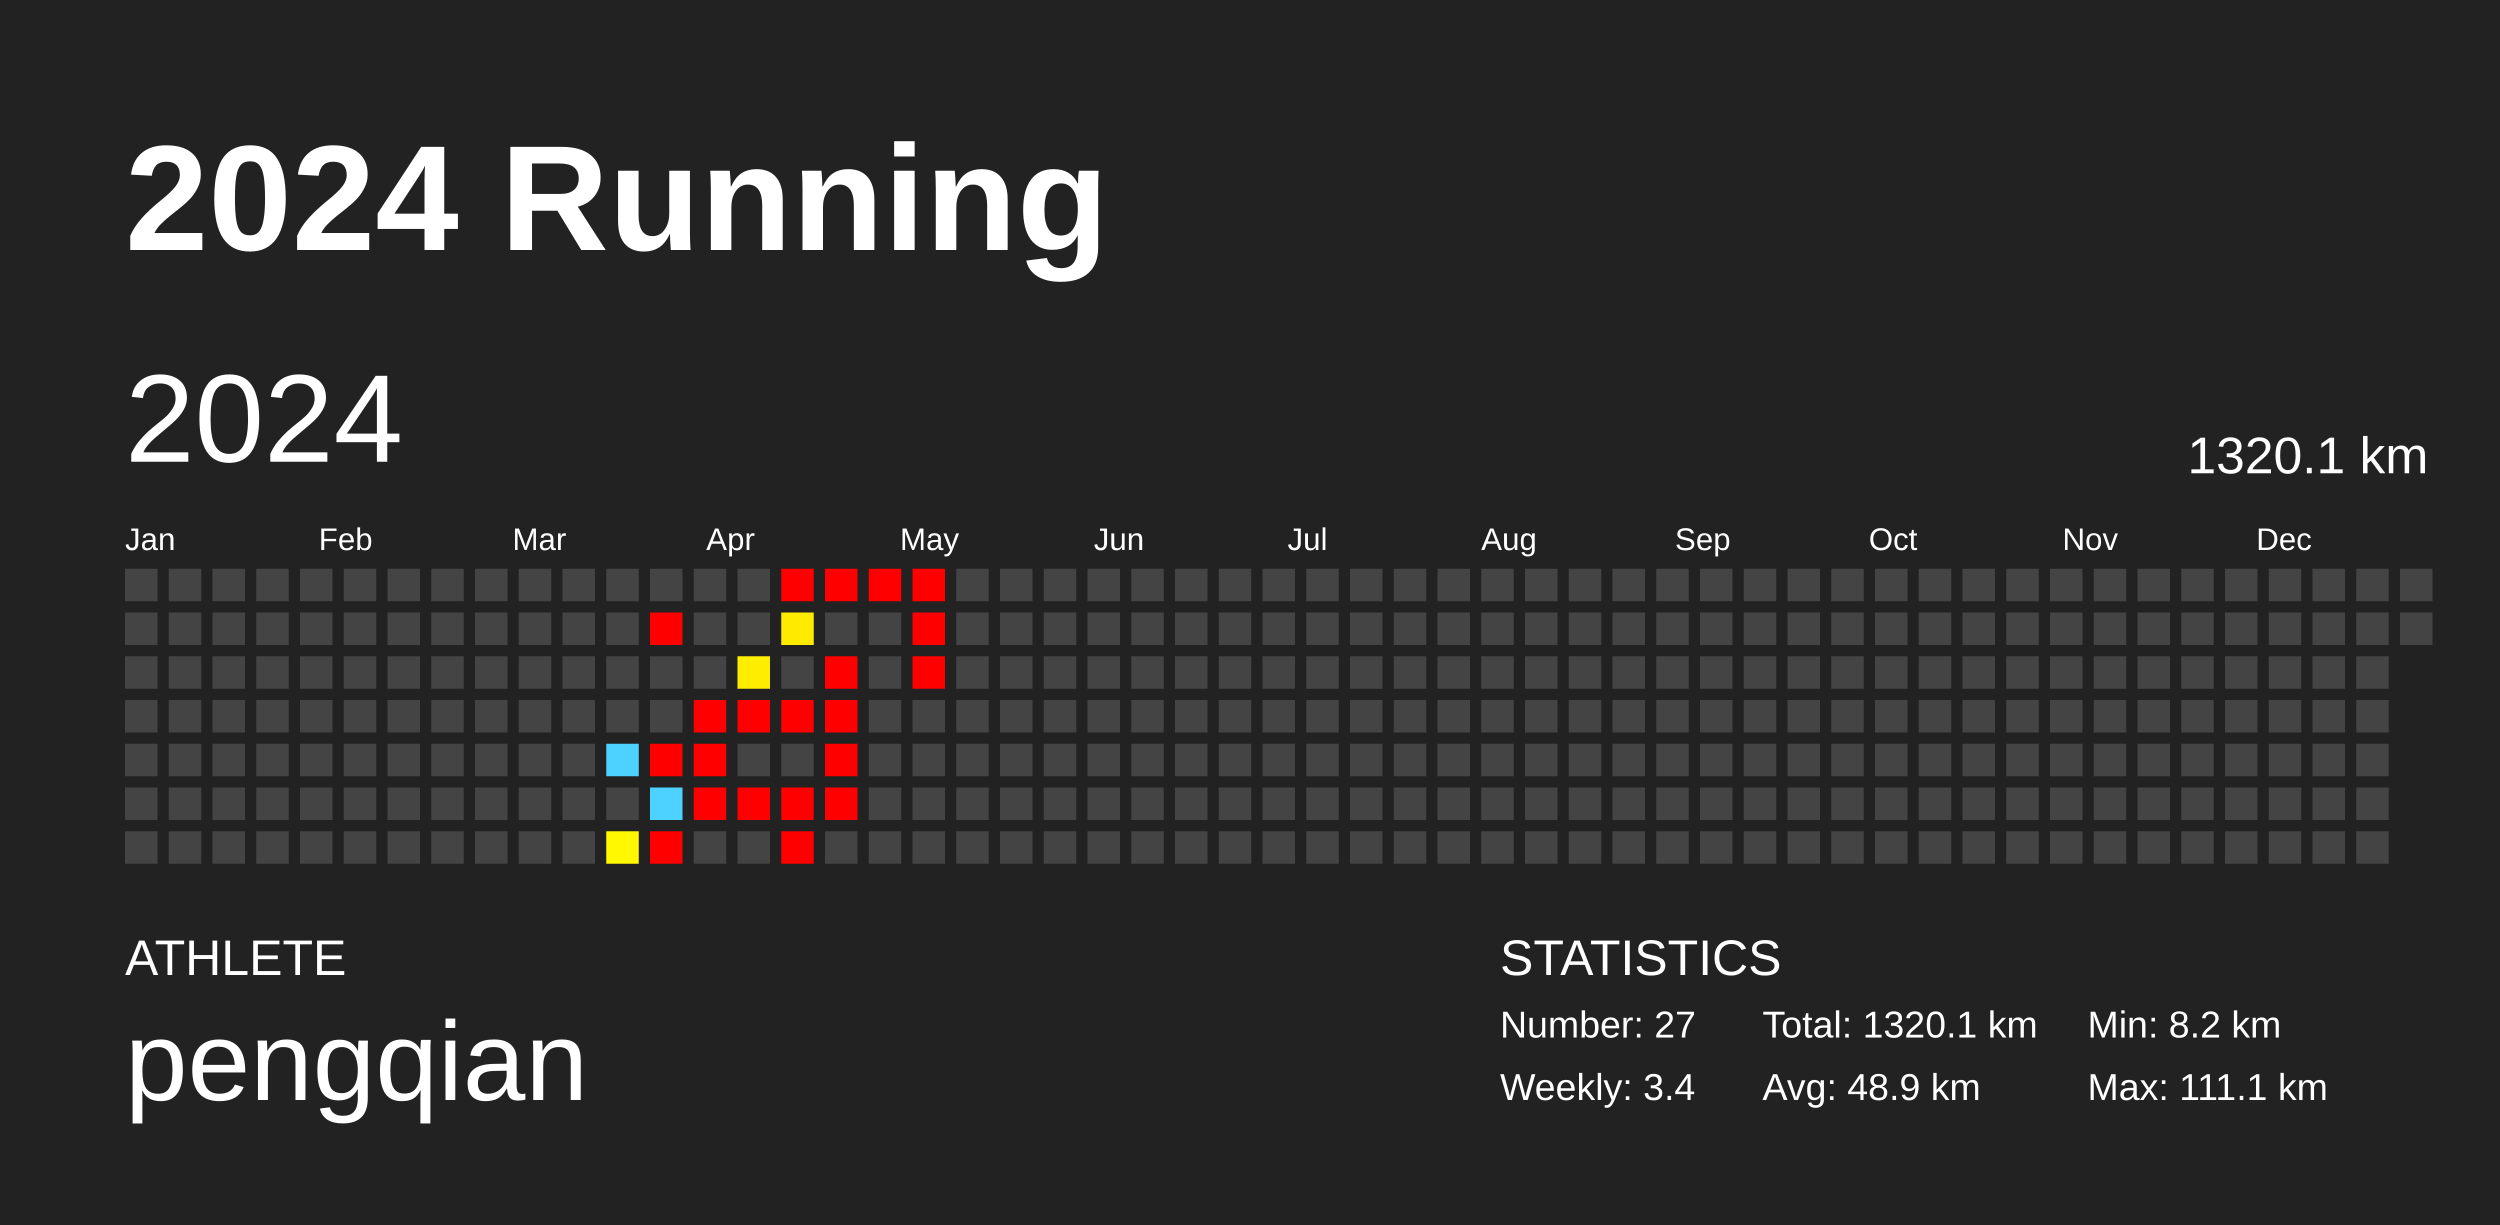
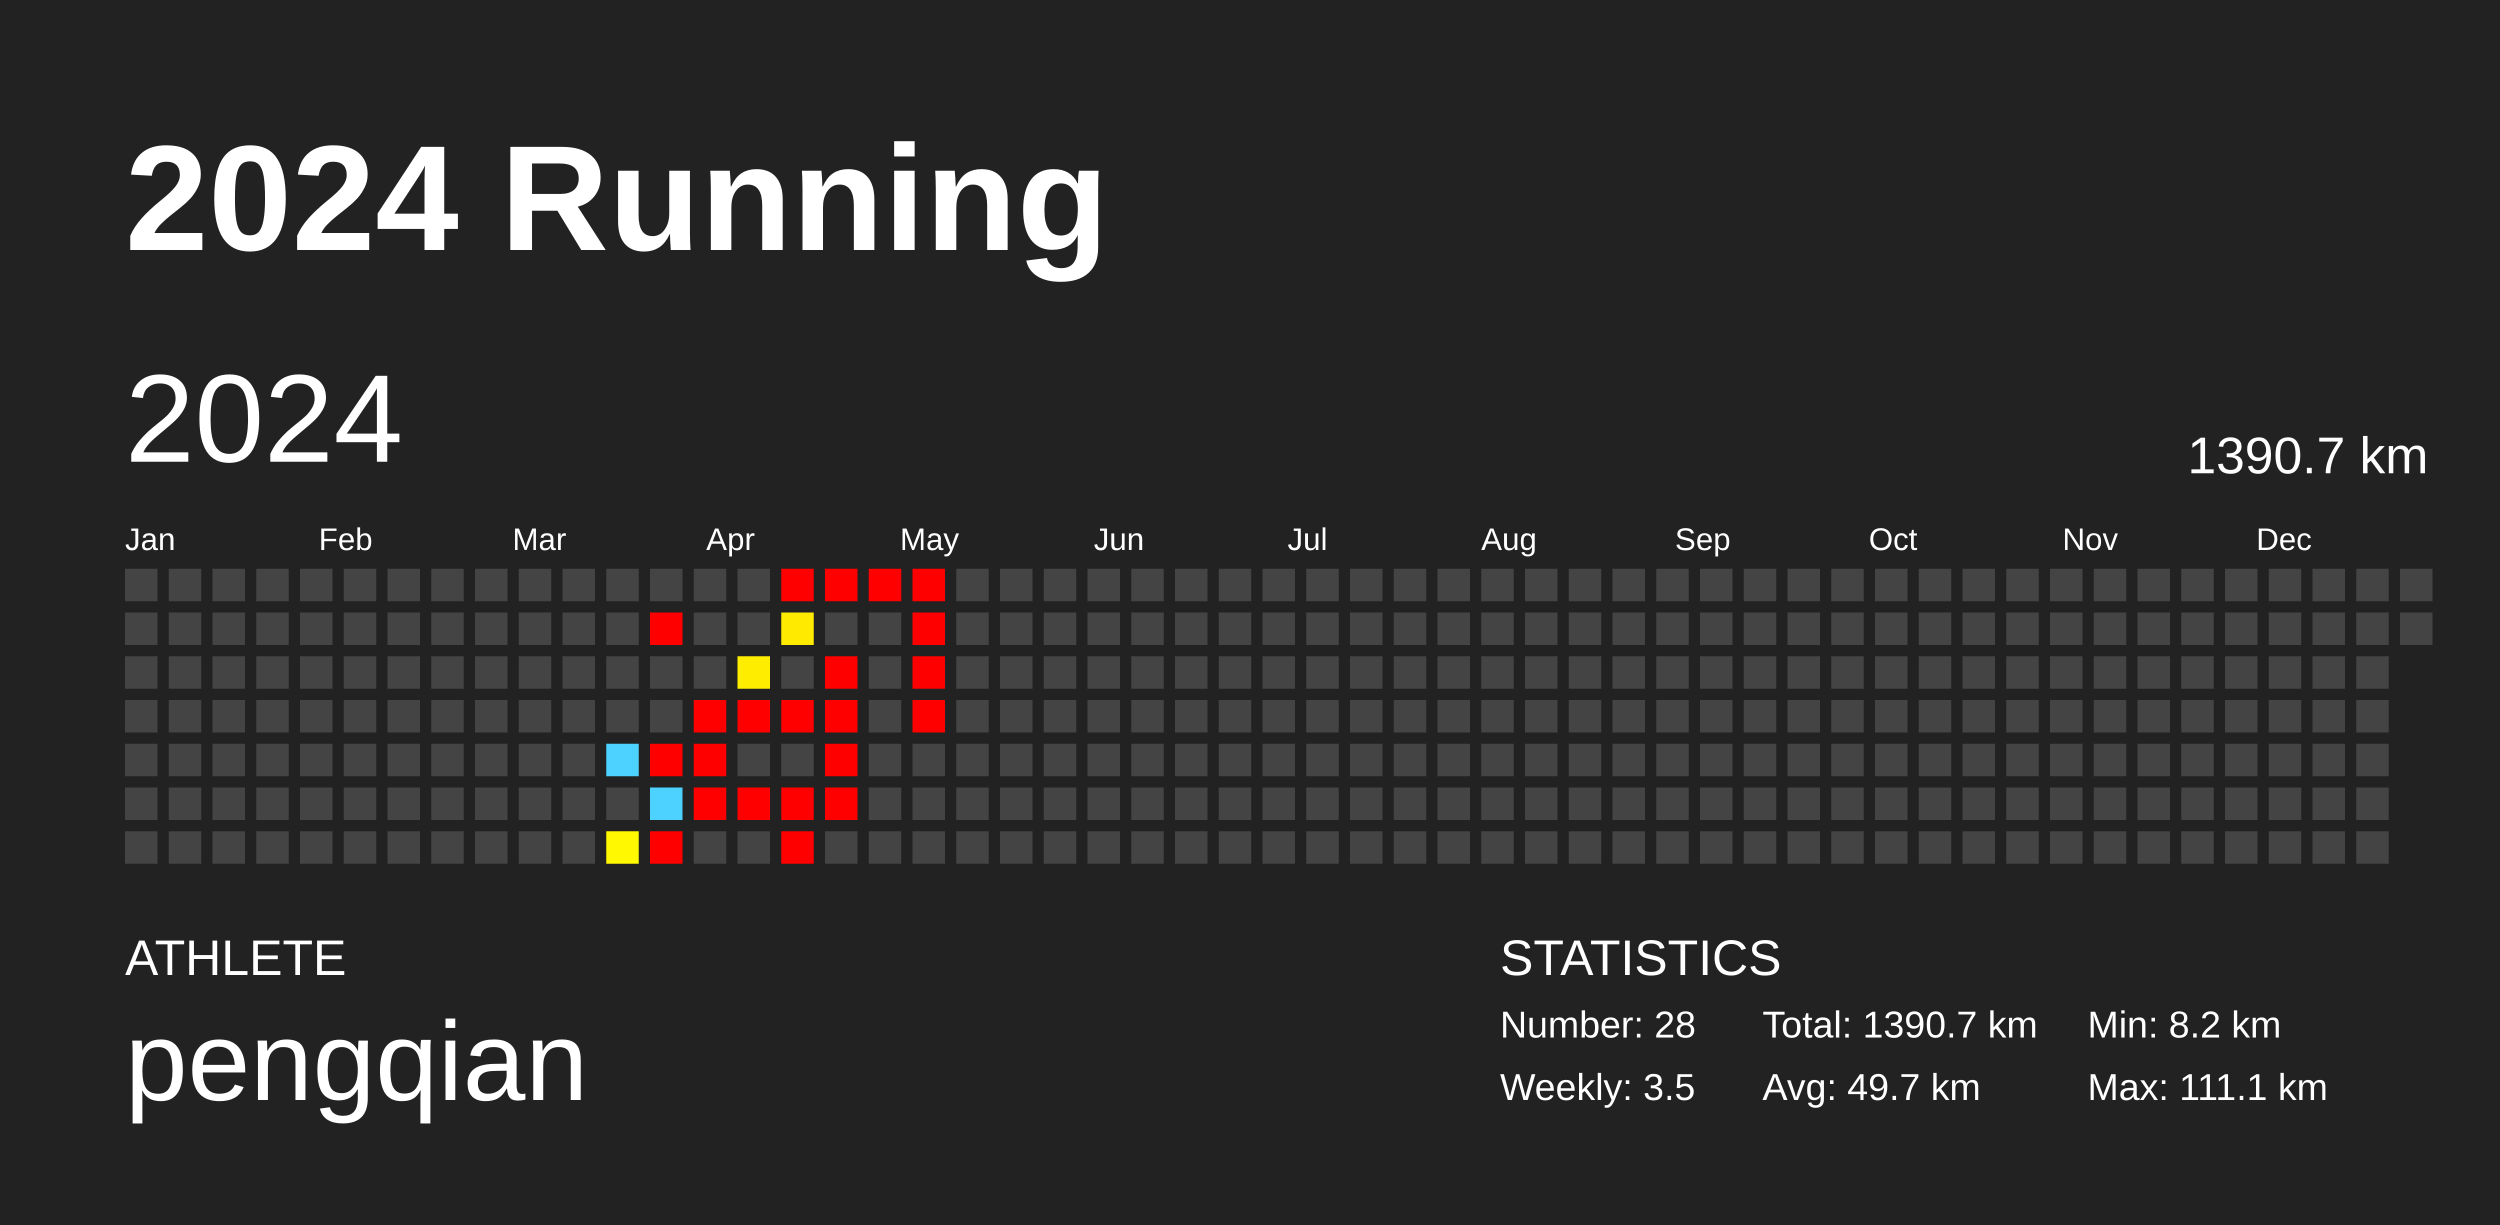
<svg xmlns="http://www.w3.org/2000/svg" baseProfile="full" height="98mm" version="1.1" viewBox="0,0,200,98" width="200mm">
  <defs />
  <rect fill="#222222" height="98" width="200" x="0" y="0" />
  <text fill="#FFFFFF" style="font-size:12px; font-family:Arial; font-weight:bold;" x="10" y="20">2024 Running</text>
  <text fill="#FFFFFF" style="font-size:4px; font-family:Arial" x="10" y="78">ATHLETE</text>
  <text fill="#FFFFFF" style="font-size:9px; font-family:Arial" x="10" y="88">pengqian</text>
  <text fill="#FFFFFF" style="font-size:4px; font-family:Arial" x="120" y="78">STATISTICS</text>
-   <text fill="#FFFFFF" style="font-size:3px; font-family:Arial" x="120" y="83">Number: 27</text>
-   <text fill="#FFFFFF" style="font-size:3px; font-family:Arial" x="120" y="88">Weekly: 3.4</text>
-   <text fill="#FFFFFF" style="font-size:3px; font-family:Arial" x="141" y="83">Total: 1320.1 km</text>
-   <text fill="#FFFFFF" style="font-size:3px; font-family:Arial" x="141" y="88">Avg: 48.9 km</text>
+   <text fill="#FFFFFF" style="font-size:3px; font-family:Arial" x="120" y="83">Number: 28</text>
+   <text fill="#FFFFFF" style="font-size:3px; font-family:Arial" x="120" y="88">Weekly: 3.5</text>
+   <text fill="#FFFFFF" style="font-size:3px; font-family:Arial" x="141" y="83">Total: 1390.7 km</text>
+   <text fill="#FFFFFF" style="font-size:3px; font-family:Arial" x="141" y="88">Avg: 49.7 km</text>
  <text fill="#FFFFFF" style="font-size:3px; font-family:Arial" x="167" y="83">Min: 8.2 km</text>
  <text fill="#FFFFFF" style="font-size:3px; font-family:Arial" x="167" y="88">Max: 111.1 km</text>
  <text dominant-baseline="hanging" fill="#FFFFFF" style="font-size:10.0px; font-family:Arial;" x="10" y="30">2024</text>
-   <text dominant-baseline="hanging" fill="#FFFFFF" style="font-size:4.125px; font-family:Arial;" x="175" y="35">1320.1 km</text>
+   <text dominant-baseline="hanging" fill="#FFFFFF" style="font-size:4.125px; font-family:Arial;" x="175" y="35">1390.7 km</text>
  <text fill="#FFFFFF" style="font-size:2.5px; font-family:Arial" x="10.0" y="44">Jan</text>
  <text fill="#FFFFFF" style="font-size:2.5px; font-family:Arial" x="25.5" y="44">Feb</text>
  <text fill="#FFFFFF" style="font-size:2.5px; font-family:Arial" x="41.0" y="44">Mar</text>
  <text fill="#FFFFFF" style="font-size:2.5px; font-family:Arial" x="56.5" y="44">Apr</text>
  <text fill="#FFFFFF" style="font-size:2.5px; font-family:Arial" x="72.0" y="44">May</text>
  <text fill="#FFFFFF" style="font-size:2.5px; font-family:Arial" x="87.5" y="44">Jun</text>
  <text fill="#FFFFFF" style="font-size:2.5px; font-family:Arial" x="103.0" y="44">Jul</text>
  <text fill="#FFFFFF" style="font-size:2.5px; font-family:Arial" x="118.5" y="44">Aug</text>
  <text fill="#FFFFFF" style="font-size:2.5px; font-family:Arial" x="134.0" y="44">Sep</text>
  <text fill="#FFFFFF" style="font-size:2.5px; font-family:Arial" x="149.5" y="44">Oct</text>
  <text fill="#FFFFFF" style="font-size:2.5px; font-family:Arial" x="165.0" y="44">Nov</text>
  <text fill="#FFFFFF" style="font-size:2.5px; font-family:Arial" x="180.5" y="44">Dec</text>
  <rect fill="#444444" height="2.6" width="2.6" x="10.0" y="45.5" />
  <rect fill="#444444" height="2.6" width="2.6" x="10.0" y="49.0" />
  <rect fill="#444444" height="2.6" width="2.6" x="10.0" y="52.5" />
  <rect fill="#444444" height="2.6" width="2.6" x="10.0" y="56.0" />
  <rect fill="#444444" height="2.6" width="2.6" x="10.0" y="59.5" />
  <rect fill="#444444" height="2.6" width="2.6" x="10.0" y="63.0" />
  <rect fill="#444444" height="2.6" width="2.6" x="10.0" y="66.5" />
  <rect fill="#444444" height="2.6" width="2.6" x="13.5" y="45.5" />
  <rect fill="#444444" height="2.6" width="2.6" x="13.5" y="49.0" />
  <rect fill="#444444" height="2.6" width="2.6" x="13.5" y="52.5" />
  <rect fill="#444444" height="2.6" width="2.6" x="13.5" y="56.0" />
  <rect fill="#444444" height="2.6" width="2.6" x="13.5" y="59.5" />
  <rect fill="#444444" height="2.6" width="2.6" x="13.5" y="63.0" />
  <rect fill="#444444" height="2.6" width="2.6" x="13.5" y="66.5" />
  <rect fill="#444444" height="2.6" width="2.6" x="17.0" y="45.5" />
  <rect fill="#444444" height="2.6" width="2.6" x="17.0" y="49.0" />
  <rect fill="#444444" height="2.6" width="2.6" x="17.0" y="52.5" />
  <rect fill="#444444" height="2.6" width="2.6" x="17.0" y="56.0" />
  <rect fill="#444444" height="2.6" width="2.6" x="17.0" y="59.5" />
  <rect fill="#444444" height="2.6" width="2.6" x="17.0" y="63.0" />
  <rect fill="#444444" height="2.6" width="2.6" x="17.0" y="66.5" />
  <rect fill="#444444" height="2.6" width="2.6" x="20.5" y="45.5" />
  <rect fill="#444444" height="2.6" width="2.6" x="20.5" y="49.0" />
  <rect fill="#444444" height="2.6" width="2.6" x="20.5" y="52.5" />
  <rect fill="#444444" height="2.6" width="2.6" x="20.5" y="56.0" />
  <rect fill="#444444" height="2.6" width="2.6" x="20.5" y="59.5" />
  <rect fill="#444444" height="2.6" width="2.6" x="20.5" y="63.0" />
  <rect fill="#444444" height="2.6" width="2.6" x="20.5" y="66.5" />
  <rect fill="#444444" height="2.6" width="2.6" x="24.0" y="45.5" />
  <rect fill="#444444" height="2.6" width="2.6" x="24.0" y="49.0" />
  <rect fill="#444444" height="2.6" width="2.6" x="24.0" y="52.5" />
  <rect fill="#444444" height="2.6" width="2.6" x="24.0" y="56.0" />
  <rect fill="#444444" height="2.6" width="2.6" x="24.0" y="59.5" />
  <rect fill="#444444" height="2.6" width="2.6" x="24.0" y="63.0" />
  <rect fill="#444444" height="2.6" width="2.6" x="24.0" y="66.5" />
  <rect fill="#444444" height="2.6" width="2.6" x="27.5" y="45.5" />
  <rect fill="#444444" height="2.6" width="2.6" x="27.5" y="49.0" />
  <rect fill="#444444" height="2.6" width="2.6" x="27.5" y="52.5" />
  <rect fill="#444444" height="2.6" width="2.6" x="27.5" y="56.0" />
  <rect fill="#444444" height="2.6" width="2.6" x="27.5" y="59.5" />
  <rect fill="#444444" height="2.6" width="2.6" x="27.5" y="63.0" />
  <rect fill="#444444" height="2.6" width="2.6" x="27.5" y="66.5" />
  <rect fill="#444444" height="2.6" width="2.6" x="31.0" y="45.5" />
  <rect fill="#444444" height="2.6" width="2.6" x="31.0" y="49.0" />
  <rect fill="#444444" height="2.6" width="2.6" x="31.0" y="52.5" />
  <rect fill="#444444" height="2.6" width="2.6" x="31.0" y="56.0" />
  <rect fill="#444444" height="2.6" width="2.6" x="31.0" y="59.5" />
  <rect fill="#444444" height="2.6" width="2.6" x="31.0" y="63.0" />
  <rect fill="#444444" height="2.6" width="2.6" x="31.0" y="66.5" />
  <rect fill="#444444" height="2.6" width="2.6" x="34.5" y="45.5" />
  <rect fill="#444444" height="2.6" width="2.6" x="34.5" y="49.0" />
  <rect fill="#444444" height="2.6" width="2.6" x="34.5" y="52.5" />
  <rect fill="#444444" height="2.6" width="2.6" x="34.5" y="56.0" />
  <rect fill="#444444" height="2.6" width="2.6" x="34.5" y="59.5" />
  <rect fill="#444444" height="2.6" width="2.6" x="34.5" y="63.0" />
  <rect fill="#444444" height="2.6" width="2.6" x="34.5" y="66.5" />
  <rect fill="#444444" height="2.6" width="2.6" x="38.0" y="45.5" />
  <rect fill="#444444" height="2.6" width="2.6" x="38.0" y="49.0" />
  <rect fill="#444444" height="2.6" width="2.6" x="38.0" y="52.5" />
  <rect fill="#444444" height="2.6" width="2.6" x="38.0" y="56.0" />
  <rect fill="#444444" height="2.6" width="2.6" x="38.0" y="59.5" />
  <rect fill="#444444" height="2.6" width="2.6" x="38.0" y="63.0" />
  <rect fill="#444444" height="2.6" width="2.6" x="38.0" y="66.5" />
  <rect fill="#444444" height="2.6" width="2.6" x="41.5" y="45.5" />
  <rect fill="#444444" height="2.6" width="2.6" x="41.5" y="49.0" />
  <rect fill="#444444" height="2.6" width="2.6" x="41.5" y="52.5" />
  <rect fill="#444444" height="2.6" width="2.6" x="41.5" y="56.0" />
  <rect fill="#444444" height="2.6" width="2.6" x="41.5" y="59.5" />
  <rect fill="#444444" height="2.6" width="2.6" x="41.5" y="63.0" />
  <rect fill="#444444" height="2.6" width="2.6" x="41.5" y="66.5" />
  <rect fill="#444444" height="2.6" width="2.6" x="45.0" y="45.5" />
  <rect fill="#444444" height="2.6" width="2.6" x="45.0" y="49.0" />
  <rect fill="#444444" height="2.6" width="2.6" x="45.0" y="52.5" />
  <rect fill="#444444" height="2.6" width="2.6" x="45.0" y="56.0" />
  <rect fill="#444444" height="2.6" width="2.6" x="45.0" y="59.5" />
  <rect fill="#444444" height="2.6" width="2.6" x="45.0" y="63.0" />
  <rect fill="#444444" height="2.6" width="2.6" x="45.0" y="66.5" />
  <rect fill="#444444" height="2.6" width="2.6" x="48.5" y="45.5" />
  <rect fill="#444444" height="2.6" width="2.6" x="48.5" y="49.0" />
  <rect fill="#444444" height="2.6" width="2.6" x="48.5" y="52.5" />
  <rect fill="#444444" height="2.6" width="2.6" x="48.5" y="56.0" />
  <rect fill="#4dd2ff" height="2.6" width="2.6" x="48.5" y="59.5" />
  <rect fill="#444444" height="2.6" width="2.6" x="48.5" y="63.0" />
  <rect fill="#fff800" height="2.6" width="2.6" x="48.5" y="66.5" />
  <rect fill="#444444" height="2.6" width="2.6" x="52.0" y="45.5" />
  <rect fill="red" height="2.6" width="2.6" x="52.0" y="49.0" />
  <rect fill="#444444" height="2.6" width="2.6" x="52.0" y="52.5" />
  <rect fill="#444444" height="2.6" width="2.6" x="52.0" y="56.0" />
  <rect fill="red" height="2.6" width="2.6" x="52.0" y="59.5" />
  <rect fill="#4dd2ff" height="2.6" width="2.6" x="52.0" y="63.0" />
  <rect fill="red" height="2.6" width="2.6" x="52.0" y="66.5" />
  <rect fill="#444444" height="2.6" width="2.6" x="55.5" y="45.5" />
  <rect fill="#444444" height="2.6" width="2.6" x="55.5" y="49.0" />
  <rect fill="#444444" height="2.6" width="2.6" x="55.5" y="52.5" />
  <rect fill="red" height="2.6" width="2.6" x="55.5" y="56.0" />
  <rect fill="red" height="2.6" width="2.6" x="55.5" y="59.5" />
  <rect fill="red" height="2.6" width="2.6" x="55.5" y="63.0" />
  <rect fill="#444444" height="2.6" width="2.6" x="55.5" y="66.5" />
  <rect fill="#444444" height="2.6" width="2.6" x="59.0" y="45.5" />
  <rect fill="#444444" height="2.6" width="2.6" x="59.0" y="49.0" />
  <rect fill="#ffed00" height="2.6" width="2.6" x="59.0" y="52.5" />
  <rect fill="red" height="2.6" width="2.6" x="59.0" y="56.0" />
  <rect fill="#444444" height="2.6" width="2.6" x="59.0" y="59.5" />
  <rect fill="red" height="2.6" width="2.6" x="59.0" y="63.0" />
  <rect fill="#444444" height="2.6" width="2.6" x="59.0" y="66.5" />
  <rect fill="red" height="2.6" width="2.6" x="62.5" y="45.5" />
  <rect fill="#ffea00" height="2.6" width="2.6" x="62.5" y="49.0" />
  <rect fill="#444444" height="2.6" width="2.6" x="62.5" y="52.5" />
  <rect fill="red" height="2.6" width="2.6" x="62.5" y="56.0" />
  <rect fill="#444444" height="2.6" width="2.6" x="62.5" y="59.5" />
  <rect fill="red" height="2.6" width="2.6" x="62.5" y="63.0" />
  <rect fill="red" height="2.6" width="2.6" x="62.5" y="66.5" />
  <rect fill="red" height="2.6" width="2.6" x="66.0" y="45.5" />
  <rect fill="#444444" height="2.6" width="2.6" x="66.0" y="49.0" />
  <rect fill="red" height="2.6" width="2.6" x="66.0" y="52.5" />
  <rect fill="red" height="2.6" width="2.6" x="66.0" y="56.0" />
  <rect fill="red" height="2.6" width="2.6" x="66.0" y="59.5" />
  <rect fill="red" height="2.6" width="2.6" x="66.0" y="63.0" />
  <rect fill="#444444" height="2.6" width="2.6" x="66.0" y="66.5" />
  <rect fill="red" height="2.6" width="2.6" x="69.5" y="45.5" />
  <rect fill="#444444" height="2.6" width="2.6" x="69.5" y="49.0" />
  <rect fill="#444444" height="2.6" width="2.6" x="69.5" y="52.5" />
  <rect fill="#444444" height="2.6" width="2.6" x="69.5" y="56.0" />
  <rect fill="#444444" height="2.6" width="2.6" x="69.5" y="59.5" />
  <rect fill="#444444" height="2.6" width="2.6" x="69.5" y="63.0" />
  <rect fill="#444444" height="2.6" width="2.6" x="69.5" y="66.5" />
  <rect fill="red" height="2.6" width="2.6" x="73.0" y="45.5" />
  <rect fill="red" height="2.6" width="2.6" x="73.0" y="49.0" />
  <rect fill="red" height="2.6" width="2.6" x="73.0" y="52.5" />
-   <rect fill="#444444" height="2.6" width="2.6" x="73.0" y="56.0" />
+   <rect fill="red" height="2.6" width="2.6" x="73.0" y="56.0" />
  <rect fill="#444444" height="2.6" width="2.6" x="73.0" y="59.5" />
  <rect fill="#444444" height="2.6" width="2.6" x="73.0" y="63.0" />
  <rect fill="#444444" height="2.6" width="2.6" x="73.0" y="66.5" />
  <rect fill="#444444" height="2.6" width="2.6" x="76.5" y="45.5" />
  <rect fill="#444444" height="2.6" width="2.6" x="76.5" y="49.0" />
  <rect fill="#444444" height="2.6" width="2.6" x="76.5" y="52.5" />
  <rect fill="#444444" height="2.6" width="2.6" x="76.5" y="56.0" />
  <rect fill="#444444" height="2.6" width="2.6" x="76.5" y="59.5" />
  <rect fill="#444444" height="2.6" width="2.6" x="76.5" y="63.0" />
  <rect fill="#444444" height="2.6" width="2.6" x="76.5" y="66.5" />
  <rect fill="#444444" height="2.6" width="2.6" x="80.0" y="45.5" />
  <rect fill="#444444" height="2.6" width="2.6" x="80.0" y="49.0" />
  <rect fill="#444444" height="2.6" width="2.6" x="80.0" y="52.5" />
  <rect fill="#444444" height="2.6" width="2.6" x="80.0" y="56.0" />
  <rect fill="#444444" height="2.6" width="2.6" x="80.0" y="59.5" />
  <rect fill="#444444" height="2.6" width="2.6" x="80.0" y="63.0" />
  <rect fill="#444444" height="2.6" width="2.6" x="80.0" y="66.5" />
  <rect fill="#444444" height="2.6" width="2.6" x="83.5" y="45.5" />
  <rect fill="#444444" height="2.6" width="2.6" x="83.5" y="49.0" />
  <rect fill="#444444" height="2.6" width="2.6" x="83.5" y="52.5" />
  <rect fill="#444444" height="2.6" width="2.6" x="83.5" y="56.0" />
  <rect fill="#444444" height="2.6" width="2.6" x="83.5" y="59.5" />
  <rect fill="#444444" height="2.6" width="2.6" x="83.5" y="63.0" />
  <rect fill="#444444" height="2.6" width="2.6" x="83.5" y="66.5" />
  <rect fill="#444444" height="2.6" width="2.6" x="87.0" y="45.5" />
  <rect fill="#444444" height="2.6" width="2.6" x="87.0" y="49.0" />
  <rect fill="#444444" height="2.6" width="2.6" x="87.0" y="52.5" />
  <rect fill="#444444" height="2.6" width="2.6" x="87.0" y="56.0" />
  <rect fill="#444444" height="2.6" width="2.6" x="87.0" y="59.5" />
  <rect fill="#444444" height="2.6" width="2.6" x="87.0" y="63.0" />
  <rect fill="#444444" height="2.6" width="2.6" x="87.0" y="66.5" />
  <rect fill="#444444" height="2.6" width="2.6" x="90.5" y="45.5" />
  <rect fill="#444444" height="2.6" width="2.6" x="90.5" y="49.0" />
  <rect fill="#444444" height="2.6" width="2.6" x="90.5" y="52.5" />
  <rect fill="#444444" height="2.6" width="2.6" x="90.5" y="56.0" />
  <rect fill="#444444" height="2.6" width="2.6" x="90.5" y="59.5" />
  <rect fill="#444444" height="2.6" width="2.6" x="90.5" y="63.0" />
  <rect fill="#444444" height="2.6" width="2.6" x="90.5" y="66.5" />
  <rect fill="#444444" height="2.6" width="2.6" x="94.0" y="45.5" />
  <rect fill="#444444" height="2.6" width="2.6" x="94.0" y="49.0" />
  <rect fill="#444444" height="2.6" width="2.6" x="94.0" y="52.5" />
  <rect fill="#444444" height="2.6" width="2.6" x="94.0" y="56.0" />
  <rect fill="#444444" height="2.6" width="2.6" x="94.0" y="59.5" />
  <rect fill="#444444" height="2.6" width="2.6" x="94.0" y="63.0" />
  <rect fill="#444444" height="2.6" width="2.6" x="94.0" y="66.5" />
  <rect fill="#444444" height="2.6" width="2.6" x="97.5" y="45.5" />
  <rect fill="#444444" height="2.6" width="2.6" x="97.5" y="49.0" />
  <rect fill="#444444" height="2.6" width="2.6" x="97.5" y="52.5" />
  <rect fill="#444444" height="2.6" width="2.6" x="97.5" y="56.0" />
  <rect fill="#444444" height="2.6" width="2.6" x="97.5" y="59.5" />
  <rect fill="#444444" height="2.6" width="2.6" x="97.5" y="63.0" />
  <rect fill="#444444" height="2.6" width="2.6" x="97.5" y="66.5" />
  <rect fill="#444444" height="2.6" width="2.6" x="101.0" y="45.5" />
  <rect fill="#444444" height="2.6" width="2.6" x="101.0" y="49.0" />
  <rect fill="#444444" height="2.6" width="2.6" x="101.0" y="52.5" />
  <rect fill="#444444" height="2.6" width="2.6" x="101.0" y="56.0" />
  <rect fill="#444444" height="2.6" width="2.6" x="101.0" y="59.5" />
  <rect fill="#444444" height="2.6" width="2.6" x="101.0" y="63.0" />
  <rect fill="#444444" height="2.6" width="2.6" x="101.0" y="66.5" />
  <rect fill="#444444" height="2.6" width="2.6" x="104.5" y="45.5" />
  <rect fill="#444444" height="2.6" width="2.6" x="104.5" y="49.0" />
  <rect fill="#444444" height="2.6" width="2.6" x="104.5" y="52.5" />
  <rect fill="#444444" height="2.6" width="2.6" x="104.5" y="56.0" />
  <rect fill="#444444" height="2.6" width="2.6" x="104.5" y="59.5" />
  <rect fill="#444444" height="2.6" width="2.6" x="104.5" y="63.0" />
  <rect fill="#444444" height="2.6" width="2.6" x="104.5" y="66.5" />
  <rect fill="#444444" height="2.6" width="2.6" x="108.0" y="45.5" />
  <rect fill="#444444" height="2.6" width="2.6" x="108.0" y="49.0" />
  <rect fill="#444444" height="2.6" width="2.6" x="108.0" y="52.5" />
  <rect fill="#444444" height="2.6" width="2.6" x="108.0" y="56.0" />
  <rect fill="#444444" height="2.6" width="2.6" x="108.0" y="59.5" />
  <rect fill="#444444" height="2.6" width="2.6" x="108.0" y="63.0" />
  <rect fill="#444444" height="2.6" width="2.6" x="108.0" y="66.5" />
  <rect fill="#444444" height="2.6" width="2.6" x="111.5" y="45.5" />
  <rect fill="#444444" height="2.6" width="2.6" x="111.5" y="49.0" />
  <rect fill="#444444" height="2.6" width="2.6" x="111.5" y="52.5" />
  <rect fill="#444444" height="2.6" width="2.6" x="111.5" y="56.0" />
  <rect fill="#444444" height="2.6" width="2.6" x="111.5" y="59.5" />
  <rect fill="#444444" height="2.6" width="2.6" x="111.5" y="63.0" />
  <rect fill="#444444" height="2.6" width="2.6" x="111.5" y="66.5" />
  <rect fill="#444444" height="2.6" width="2.6" x="115.0" y="45.5" />
  <rect fill="#444444" height="2.6" width="2.6" x="115.0" y="49.0" />
  <rect fill="#444444" height="2.6" width="2.6" x="115.0" y="52.5" />
  <rect fill="#444444" height="2.6" width="2.6" x="115.0" y="56.0" />
  <rect fill="#444444" height="2.6" width="2.6" x="115.0" y="59.5" />
  <rect fill="#444444" height="2.6" width="2.6" x="115.0" y="63.0" />
  <rect fill="#444444" height="2.6" width="2.6" x="115.0" y="66.5" />
  <rect fill="#444444" height="2.6" width="2.6" x="118.5" y="45.5" />
  <rect fill="#444444" height="2.6" width="2.6" x="118.5" y="49.0" />
  <rect fill="#444444" height="2.6" width="2.6" x="118.5" y="52.5" />
  <rect fill="#444444" height="2.6" width="2.6" x="118.5" y="56.0" />
  <rect fill="#444444" height="2.6" width="2.6" x="118.5" y="59.5" />
  <rect fill="#444444" height="2.6" width="2.6" x="118.5" y="63.0" />
  <rect fill="#444444" height="2.6" width="2.6" x="118.5" y="66.5" />
  <rect fill="#444444" height="2.6" width="2.6" x="122.0" y="45.5" />
  <rect fill="#444444" height="2.6" width="2.6" x="122.0" y="49.0" />
  <rect fill="#444444" height="2.6" width="2.6" x="122.0" y="52.5" />
  <rect fill="#444444" height="2.6" width="2.6" x="122.0" y="56.0" />
  <rect fill="#444444" height="2.6" width="2.6" x="122.0" y="59.5" />
  <rect fill="#444444" height="2.6" width="2.6" x="122.0" y="63.0" />
  <rect fill="#444444" height="2.6" width="2.6" x="122.0" y="66.5" />
  <rect fill="#444444" height="2.6" width="2.6" x="125.5" y="45.5" />
  <rect fill="#444444" height="2.6" width="2.6" x="125.5" y="49.0" />
  <rect fill="#444444" height="2.6" width="2.6" x="125.5" y="52.5" />
  <rect fill="#444444" height="2.6" width="2.6" x="125.5" y="56.0" />
  <rect fill="#444444" height="2.6" width="2.6" x="125.5" y="59.5" />
  <rect fill="#444444" height="2.6" width="2.6" x="125.5" y="63.0" />
  <rect fill="#444444" height="2.6" width="2.6" x="125.5" y="66.5" />
  <rect fill="#444444" height="2.6" width="2.6" x="129.0" y="45.5" />
  <rect fill="#444444" height="2.6" width="2.6" x="129.0" y="49.0" />
  <rect fill="#444444" height="2.6" width="2.6" x="129.0" y="52.5" />
  <rect fill="#444444" height="2.6" width="2.6" x="129.0" y="56.0" />
  <rect fill="#444444" height="2.6" width="2.6" x="129.0" y="59.5" />
  <rect fill="#444444" height="2.6" width="2.6" x="129.0" y="63.0" />
  <rect fill="#444444" height="2.6" width="2.6" x="129.0" y="66.5" />
  <rect fill="#444444" height="2.6" width="2.6" x="132.5" y="45.5" />
  <rect fill="#444444" height="2.6" width="2.6" x="132.5" y="49.0" />
  <rect fill="#444444" height="2.6" width="2.6" x="132.5" y="52.5" />
  <rect fill="#444444" height="2.6" width="2.6" x="132.5" y="56.0" />
  <rect fill="#444444" height="2.6" width="2.6" x="132.5" y="59.5" />
  <rect fill="#444444" height="2.6" width="2.6" x="132.5" y="63.0" />
  <rect fill="#444444" height="2.6" width="2.6" x="132.5" y="66.5" />
  <rect fill="#444444" height="2.6" width="2.6" x="136.0" y="45.5" />
  <rect fill="#444444" height="2.6" width="2.6" x="136.0" y="49.0" />
  <rect fill="#444444" height="2.6" width="2.6" x="136.0" y="52.5" />
  <rect fill="#444444" height="2.6" width="2.6" x="136.0" y="56.0" />
  <rect fill="#444444" height="2.6" width="2.6" x="136.0" y="59.5" />
  <rect fill="#444444" height="2.6" width="2.6" x="136.0" y="63.0" />
  <rect fill="#444444" height="2.6" width="2.6" x="136.0" y="66.5" />
  <rect fill="#444444" height="2.6" width="2.6" x="139.5" y="45.5" />
  <rect fill="#444444" height="2.6" width="2.6" x="139.5" y="49.0" />
  <rect fill="#444444" height="2.6" width="2.6" x="139.5" y="52.5" />
  <rect fill="#444444" height="2.6" width="2.6" x="139.5" y="56.0" />
  <rect fill="#444444" height="2.6" width="2.6" x="139.5" y="59.5" />
  <rect fill="#444444" height="2.6" width="2.6" x="139.5" y="63.0" />
  <rect fill="#444444" height="2.6" width="2.6" x="139.5" y="66.5" />
  <rect fill="#444444" height="2.6" width="2.6" x="143.0" y="45.5" />
  <rect fill="#444444" height="2.6" width="2.6" x="143.0" y="49.0" />
  <rect fill="#444444" height="2.6" width="2.6" x="143.0" y="52.5" />
  <rect fill="#444444" height="2.6" width="2.6" x="143.0" y="56.0" />
  <rect fill="#444444" height="2.6" width="2.6" x="143.0" y="59.5" />
  <rect fill="#444444" height="2.6" width="2.6" x="143.0" y="63.0" />
  <rect fill="#444444" height="2.6" width="2.6" x="143.0" y="66.5" />
  <rect fill="#444444" height="2.6" width="2.6" x="146.5" y="45.5" />
  <rect fill="#444444" height="2.6" width="2.6" x="146.5" y="49.0" />
  <rect fill="#444444" height="2.6" width="2.6" x="146.5" y="52.5" />
  <rect fill="#444444" height="2.6" width="2.6" x="146.5" y="56.0" />
  <rect fill="#444444" height="2.6" width="2.6" x="146.5" y="59.5" />
  <rect fill="#444444" height="2.6" width="2.6" x="146.5" y="63.0" />
  <rect fill="#444444" height="2.6" width="2.6" x="146.5" y="66.5" />
  <rect fill="#444444" height="2.6" width="2.6" x="150.0" y="45.5" />
  <rect fill="#444444" height="2.6" width="2.6" x="150.0" y="49.0" />
  <rect fill="#444444" height="2.6" width="2.6" x="150.0" y="52.5" />
  <rect fill="#444444" height="2.6" width="2.6" x="150.0" y="56.0" />
  <rect fill="#444444" height="2.6" width="2.6" x="150.0" y="59.5" />
  <rect fill="#444444" height="2.6" width="2.6" x="150.0" y="63.0" />
  <rect fill="#444444" height="2.6" width="2.6" x="150.0" y="66.5" />
  <rect fill="#444444" height="2.6" width="2.6" x="153.5" y="45.5" />
  <rect fill="#444444" height="2.6" width="2.6" x="153.5" y="49.0" />
  <rect fill="#444444" height="2.6" width="2.6" x="153.5" y="52.5" />
  <rect fill="#444444" height="2.6" width="2.6" x="153.5" y="56.0" />
  <rect fill="#444444" height="2.6" width="2.6" x="153.5" y="59.5" />
  <rect fill="#444444" height="2.6" width="2.6" x="153.5" y="63.0" />
  <rect fill="#444444" height="2.6" width="2.6" x="153.5" y="66.5" />
  <rect fill="#444444" height="2.6" width="2.6" x="157.0" y="45.5" />
  <rect fill="#444444" height="2.6" width="2.6" x="157.0" y="49.0" />
  <rect fill="#444444" height="2.6" width="2.6" x="157.0" y="52.5" />
  <rect fill="#444444" height="2.6" width="2.6" x="157.0" y="56.0" />
  <rect fill="#444444" height="2.6" width="2.6" x="157.0" y="59.5" />
  <rect fill="#444444" height="2.6" width="2.6" x="157.0" y="63.0" />
  <rect fill="#444444" height="2.6" width="2.6" x="157.0" y="66.5" />
  <rect fill="#444444" height="2.6" width="2.6" x="160.5" y="45.5" />
  <rect fill="#444444" height="2.6" width="2.6" x="160.5" y="49.0" />
  <rect fill="#444444" height="2.6" width="2.6" x="160.5" y="52.5" />
  <rect fill="#444444" height="2.6" width="2.6" x="160.5" y="56.0" />
  <rect fill="#444444" height="2.6" width="2.6" x="160.5" y="59.5" />
  <rect fill="#444444" height="2.6" width="2.6" x="160.5" y="63.0" />
  <rect fill="#444444" height="2.6" width="2.6" x="160.5" y="66.5" />
  <rect fill="#444444" height="2.6" width="2.6" x="164.0" y="45.5" />
  <rect fill="#444444" height="2.6" width="2.6" x="164.0" y="49.0" />
  <rect fill="#444444" height="2.6" width="2.6" x="164.0" y="52.5" />
  <rect fill="#444444" height="2.6" width="2.6" x="164.0" y="56.0" />
  <rect fill="#444444" height="2.6" width="2.6" x="164.0" y="59.5" />
  <rect fill="#444444" height="2.6" width="2.6" x="164.0" y="63.0" />
  <rect fill="#444444" height="2.6" width="2.6" x="164.0" y="66.5" />
  <rect fill="#444444" height="2.6" width="2.6" x="167.5" y="45.5" />
  <rect fill="#444444" height="2.6" width="2.6" x="167.5" y="49.0" />
  <rect fill="#444444" height="2.6" width="2.6" x="167.5" y="52.5" />
  <rect fill="#444444" height="2.6" width="2.6" x="167.5" y="56.0" />
  <rect fill="#444444" height="2.6" width="2.6" x="167.5" y="59.5" />
  <rect fill="#444444" height="2.6" width="2.6" x="167.5" y="63.0" />
  <rect fill="#444444" height="2.6" width="2.6" x="167.5" y="66.5" />
  <rect fill="#444444" height="2.6" width="2.6" x="171.0" y="45.5" />
  <rect fill="#444444" height="2.6" width="2.6" x="171.0" y="49.0" />
  <rect fill="#444444" height="2.6" width="2.6" x="171.0" y="52.5" />
  <rect fill="#444444" height="2.6" width="2.6" x="171.0" y="56.0" />
  <rect fill="#444444" height="2.6" width="2.6" x="171.0" y="59.5" />
  <rect fill="#444444" height="2.6" width="2.6" x="171.0" y="63.0" />
  <rect fill="#444444" height="2.6" width="2.6" x="171.0" y="66.5" />
  <rect fill="#444444" height="2.6" width="2.6" x="174.5" y="45.5" />
  <rect fill="#444444" height="2.6" width="2.6" x="174.5" y="49.0" />
  <rect fill="#444444" height="2.6" width="2.6" x="174.5" y="52.5" />
  <rect fill="#444444" height="2.6" width="2.6" x="174.5" y="56.0" />
  <rect fill="#444444" height="2.6" width="2.6" x="174.5" y="59.5" />
  <rect fill="#444444" height="2.6" width="2.6" x="174.5" y="63.0" />
  <rect fill="#444444" height="2.6" width="2.6" x="174.5" y="66.5" />
  <rect fill="#444444" height="2.6" width="2.6" x="178.0" y="45.5" />
  <rect fill="#444444" height="2.6" width="2.6" x="178.0" y="49.0" />
  <rect fill="#444444" height="2.6" width="2.6" x="178.0" y="52.5" />
  <rect fill="#444444" height="2.6" width="2.6" x="178.0" y="56.0" />
  <rect fill="#444444" height="2.6" width="2.6" x="178.0" y="59.5" />
  <rect fill="#444444" height="2.6" width="2.6" x="178.0" y="63.0" />
  <rect fill="#444444" height="2.6" width="2.6" x="178.0" y="66.5" />
  <rect fill="#444444" height="2.6" width="2.6" x="181.5" y="45.5" />
  <rect fill="#444444" height="2.6" width="2.6" x="181.5" y="49.0" />
  <rect fill="#444444" height="2.6" width="2.6" x="181.5" y="52.5" />
  <rect fill="#444444" height="2.6" width="2.6" x="181.5" y="56.0" />
  <rect fill="#444444" height="2.6" width="2.6" x="181.5" y="59.5" />
  <rect fill="#444444" height="2.6" width="2.6" x="181.5" y="63.0" />
  <rect fill="#444444" height="2.6" width="2.6" x="181.5" y="66.5" />
  <rect fill="#444444" height="2.6" width="2.6" x="185.0" y="45.5" />
  <rect fill="#444444" height="2.6" width="2.6" x="185.0" y="49.0" />
  <rect fill="#444444" height="2.6" width="2.6" x="185.0" y="52.5" />
  <rect fill="#444444" height="2.6" width="2.6" x="185.0" y="56.0" />
  <rect fill="#444444" height="2.6" width="2.6" x="185.0" y="59.5" />
  <rect fill="#444444" height="2.6" width="2.6" x="185.0" y="63.0" />
  <rect fill="#444444" height="2.6" width="2.6" x="185.0" y="66.5" />
  <rect fill="#444444" height="2.6" width="2.6" x="188.5" y="45.5" />
  <rect fill="#444444" height="2.6" width="2.6" x="188.5" y="49.0" />
  <rect fill="#444444" height="2.6" width="2.6" x="188.5" y="52.5" />
  <rect fill="#444444" height="2.6" width="2.6" x="188.5" y="56.0" />
  <rect fill="#444444" height="2.6" width="2.6" x="188.5" y="59.5" />
  <rect fill="#444444" height="2.6" width="2.6" x="188.5" y="63.0" />
  <rect fill="#444444" height="2.6" width="2.6" x="188.5" y="66.5" />
  <rect fill="#444444" height="2.6" width="2.6" x="192.0" y="45.5" />
  <rect fill="#444444" height="2.6" width="2.6" x="192.0" y="49.0" />
</svg>
